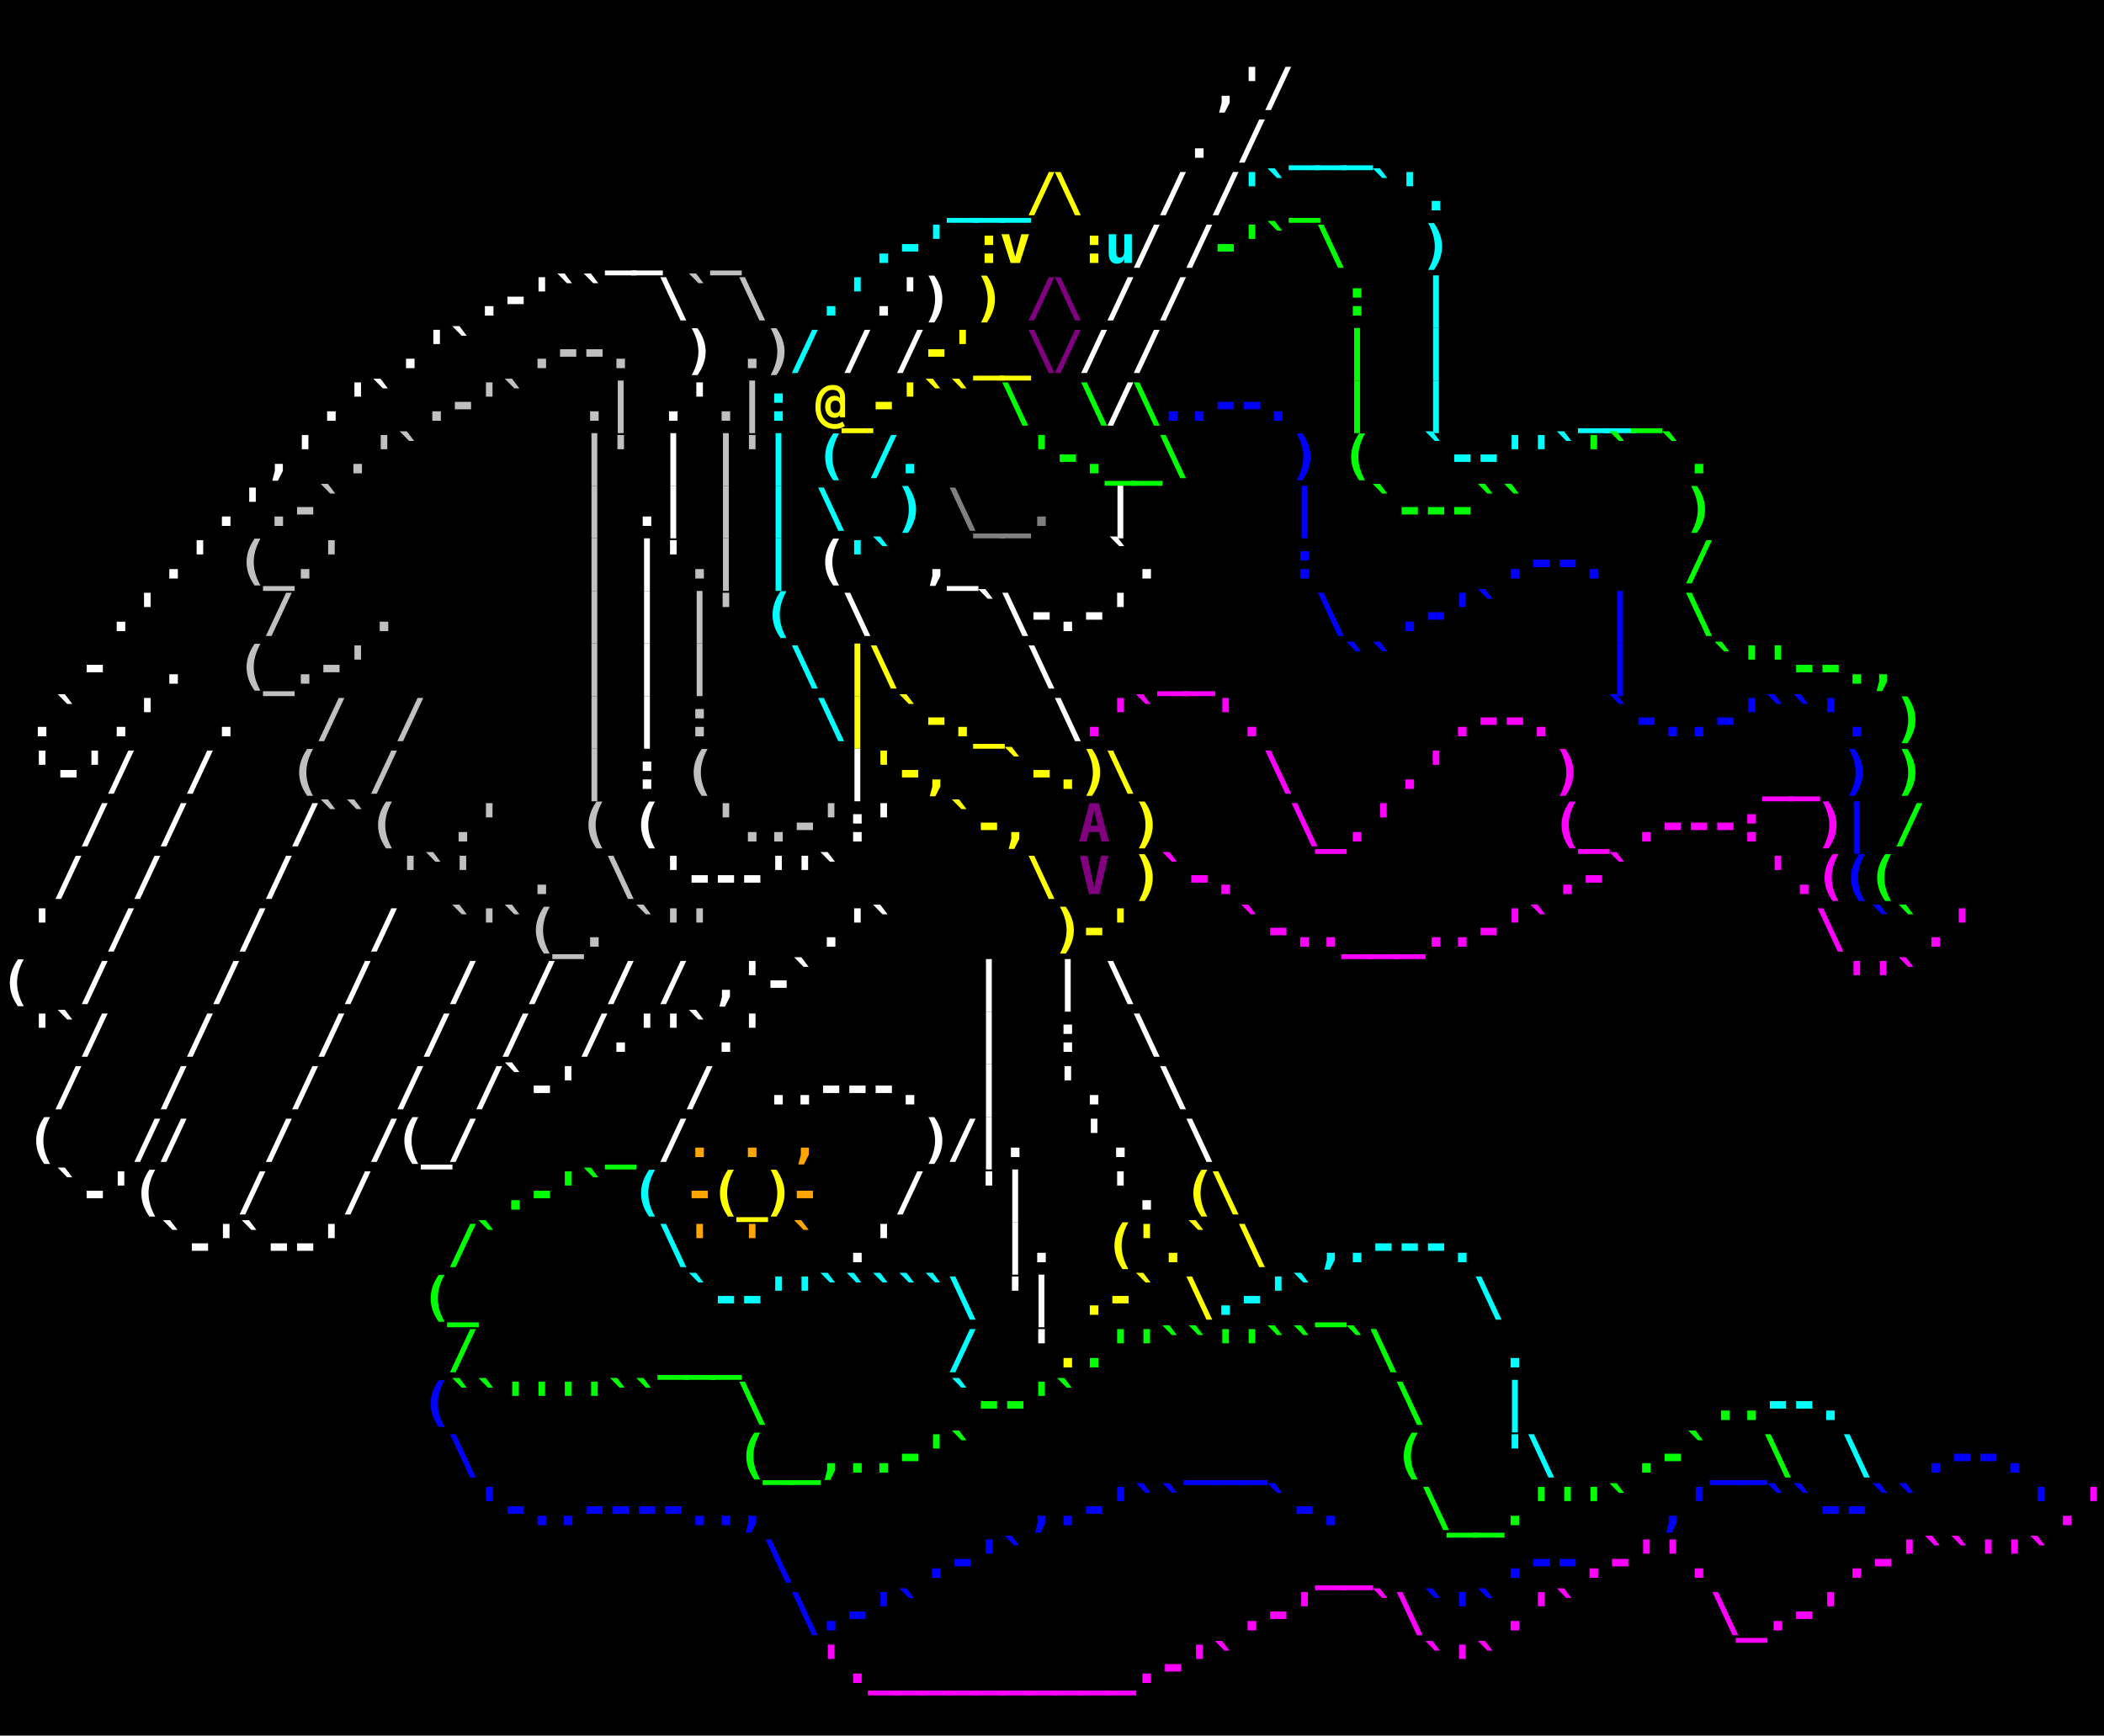
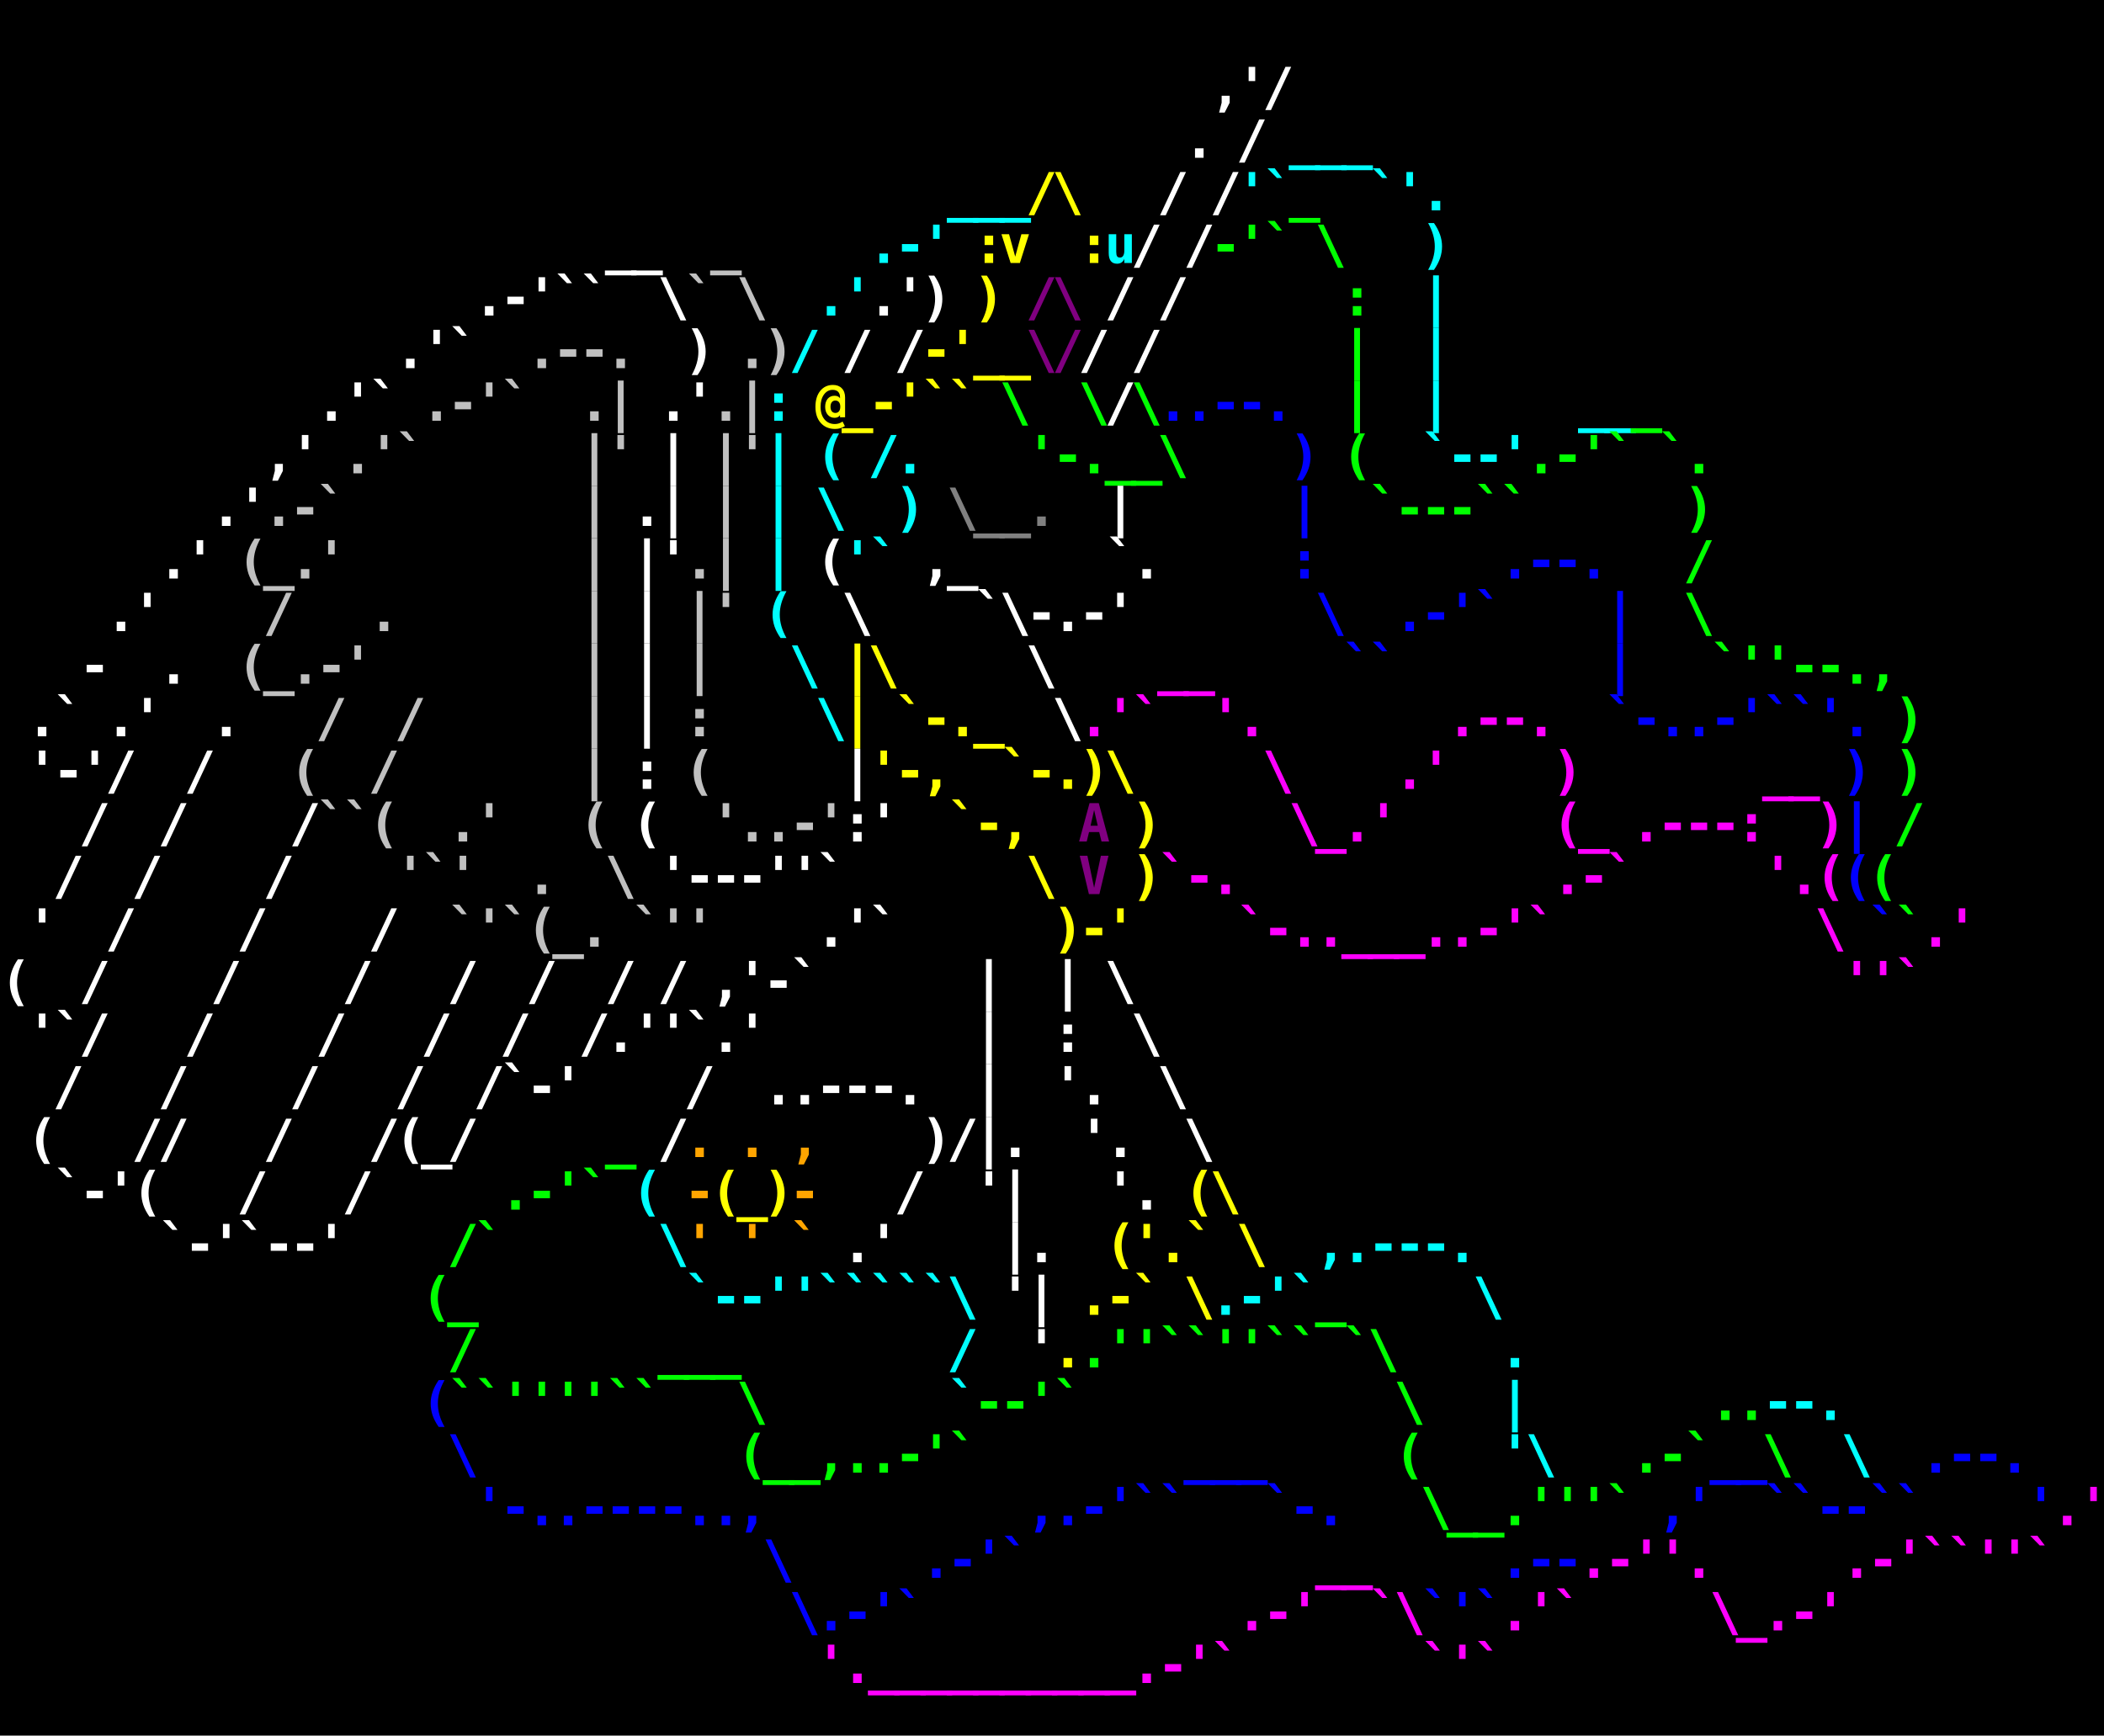
<svg xmlns="http://www.w3.org/2000/svg" width="480" height="396">
  <rect style="fill:black;stroke:none;" width="480" height="396" x="0" y="0" />
  <text y="0" x="0" style="font-family:monospace;font-size:12px;font-weight:bold;">
    <tspan x="276" y="24" style="fill:white;">,</tspan>
    <tspan x="282" y="24" style="fill:white;">'</tspan>
    <tspan x="288" y="24" style="fill:white;">/</tspan>
    <tspan x="270" y="36" style="fill:white;">.</tspan>
    <tspan x="282" y="36" style="fill:white;">/</tspan>
    <tspan x="294" y="36" style="fill:cyan;">_</tspan>
    <tspan x="300" y="36" style="fill:cyan;">_</tspan>
    <tspan x="306" y="36" style="fill:cyan;">_</tspan>
    <tspan x="216" y="48" style="fill:cyan;">_</tspan>
    <tspan x="222" y="48" style="fill:cyan;">_</tspan>
    <tspan x="228" y="48" style="fill:cyan;">_</tspan>
    <tspan x="234" y="48" style="fill:yellow;">/</tspan>
    <tspan x="240" y="48" style="fill:yellow;">\</tspan>
    <tspan x="264" y="48" style="fill:white;">/</tspan>
    <tspan x="276" y="48" style="fill:white;">/</tspan>
    <tspan x="282" y="48" style="fill:cyan;">'</tspan>
    <tspan x="288" y="48" style="fill:cyan;">`</tspan>
    <tspan x="294" y="48" style="fill:lime;">_</tspan>
    <tspan x="312" y="48" style="fill:cyan;">`</tspan>
    <tspan x="318" y="48" style="fill:cyan;">'</tspan>
    <tspan x="324" y="48" style="fill:cyan;">.</tspan>
    <tspan x="138" y="60" style="fill:white;">_</tspan>
    <tspan x="144" y="60" style="fill:white;">_</tspan>
    <tspan x="162" y="60" style="fill:silver;">_</tspan>
    <tspan x="198" y="60" style="fill:cyan;">.</tspan>
    <tspan x="204" y="60" style="fill:cyan;">-</tspan>
    <tspan x="210" y="60" style="fill:cyan;">'</tspan>
    <tspan x="222" y="60" style="fill:yellow;">:</tspan>
    <tspan x="228" y="60" style="fill:yellow;">v</tspan>
    <tspan x="246" y="60" style="fill:yellow;">:</tspan>
    <tspan x="252" y="60" style="fill:cyan;">u</tspan>
    <tspan x="258" y="60" style="fill:white;">/</tspan>
    <tspan x="270" y="60" style="fill:white;">/</tspan>
    <tspan x="276" y="60" style="fill:lime;">-</tspan>
    <tspan x="282" y="60" style="fill:lime;">'</tspan>
    <tspan x="288" y="60" style="fill:lime;">`</tspan>
    <tspan x="300" y="60" style="fill:lime;">\</tspan>
    <tspan x="324" y="60" style="fill:cyan;">)</tspan>
    <tspan x="108" y="72" style="fill:white;">.</tspan>
    <tspan x="114" y="72" style="fill:white;">-</tspan>
    <tspan x="120" y="72" style="fill:white;">'</tspan>
    <tspan x="126" y="72" style="fill:white;">`</tspan>
    <tspan x="132" y="72" style="fill:white;">`</tspan>
    <tspan x="150" y="72" style="fill:white;">\</tspan>
    <tspan x="156" y="72" style="fill:silver;">`</tspan>
    <tspan x="168" y="72" style="fill:silver;">\</tspan>
    <tspan x="186" y="72" style="fill:cyan;">.</tspan>
    <tspan x="192" y="72" style="fill:cyan;">'</tspan>
    <tspan x="198" y="72" style="fill:white;">.</tspan>
    <tspan x="204" y="72" style="fill:white;">'</tspan>
    <tspan x="210" y="72" style="fill:white;">)</tspan>
    <tspan x="222" y="72" style="fill:yellow;">)</tspan>
    <tspan x="234" y="72" style="fill:purple;">/</tspan>
    <tspan x="240" y="72" style="fill:purple;">\</tspan>
    <tspan x="252" y="72" style="fill:white;">/</tspan>
    <tspan x="264" y="72" style="fill:white;">/</tspan>
    <tspan x="306" y="72" style="fill:lime;">:</tspan>
    <tspan x="324" y="72" style="fill:cyan;">|</tspan>
    <tspan x="90" y="84" style="fill:white;">.</tspan>
    <tspan x="96" y="84" style="fill:white;">'</tspan>
    <tspan x="102" y="84" style="fill:white;">`</tspan>
    <tspan x="120" y="84" style="fill:silver;">.</tspan>
    <tspan x="126" y="84" style="fill:silver;">-</tspan>
    <tspan x="132" y="84" style="fill:silver;">-</tspan>
    <tspan x="138" y="84" style="fill:silver;">.</tspan>
    <tspan x="156" y="84" style="fill:white;">)</tspan>
    <tspan x="168" y="84" style="fill:silver;">.</tspan>
    <tspan x="174" y="84" style="fill:silver;">)</tspan>
    <tspan x="180" y="84" style="fill:cyan;">/</tspan>
    <tspan x="192" y="84" style="fill:white;">/</tspan>
    <tspan x="204" y="84" style="fill:white;">/</tspan>
    <tspan x="210" y="84" style="fill:yellow;">-</tspan>
    <tspan x="216" y="84" style="fill:yellow;">'</tspan>
    <tspan x="222" y="84" style="fill:yellow;">_</tspan>
    <tspan x="228" y="84" style="fill:yellow;">_</tspan>
    <tspan x="234" y="84" style="fill:purple;">\</tspan>
    <tspan x="240" y="84" style="fill:purple;">/</tspan>
    <tspan x="246" y="84" style="fill:white;">/</tspan>
    <tspan x="258" y="84" style="fill:white;">/</tspan>
    <tspan x="306" y="84" style="fill:lime;">|</tspan>
    <tspan x="324" y="84" style="fill:cyan;">|</tspan>
    <tspan x="72" y="96" style="fill:white;">.</tspan>
    <tspan x="78" y="96" style="fill:white;">'</tspan>
    <tspan x="84" y="96" style="fill:white;">`</tspan>
    <tspan x="96" y="96" style="fill:silver;">.</tspan>
    <tspan x="102" y="96" style="fill:silver;">-</tspan>
    <tspan x="108" y="96" style="fill:silver;">'</tspan>
    <tspan x="114" y="96" style="fill:silver;">`</tspan>
    <tspan x="132" y="96" style="fill:silver;">.</tspan>
    <tspan x="138" y="96" style="fill:silver;">|</tspan>
    <tspan x="150" y="96" style="fill:white;">.</tspan>
    <tspan x="156" y="96" style="fill:white;">'</tspan>
    <tspan x="162" y="96" style="fill:silver;">.</tspan>
    <tspan x="168" y="96" style="fill:silver;">|</tspan>
    <tspan x="174" y="96" style="fill:cyan;">:</tspan>
    <tspan x="186" y="96" style="fill:yellow;">@</tspan>
    <tspan x="192" y="96" style="fill:yellow;">_</tspan>
    <tspan x="198" y="96" style="fill:yellow;">-</tspan>
    <tspan x="204" y="96" style="fill:yellow;">'</tspan>
    <tspan x="210" y="96" style="fill:yellow;">`</tspan>
    <tspan x="216" y="96" style="fill:yellow;">`</tspan>
    <tspan x="228" y="96" style="fill:lime;">\</tspan>
    <tspan x="246" y="96" style="fill:lime;">\</tspan>
    <tspan x="252" y="96" style="fill:white;">/</tspan>
    <tspan x="258" y="96" style="fill:lime;">\</tspan>
    <tspan x="264" y="96" style="fill:blue;">.</tspan>
    <tspan x="270" y="96" style="fill:blue;">.</tspan>
    <tspan x="276" y="96" style="fill:blue;">-</tspan>
    <tspan x="282" y="96" style="fill:blue;">-</tspan>
    <tspan x="288" y="96" style="fill:blue;">.</tspan>
    <tspan x="306" y="96" style="fill:lime;">|</tspan>
    <tspan x="324" y="96" style="fill:cyan;">|</tspan>
    <tspan x="360" y="96" style="fill:cyan;">_</tspan>
    <tspan x="366" y="96" style="fill:cyan;">_</tspan>
    <tspan x="372" y="96" style="fill:lime;">_</tspan>
    <tspan x="60" y="108" style="fill:white;">,</tspan>
    <tspan x="66" y="108" style="fill:white;">'</tspan>
    <tspan x="78" y="108" style="fill:silver;">.</tspan>
    <tspan x="84" y="108" style="fill:silver;">'</tspan>
    <tspan x="90" y="108" style="fill:silver;">`</tspan>
    <tspan x="132" y="108" style="fill:silver;">|</tspan>
    <tspan x="138" y="108" style="fill:silver;">'</tspan>
    <tspan x="150" y="108" style="fill:white;">|</tspan>
    <tspan x="162" y="108" style="fill:silver;">|</tspan>
    <tspan x="168" y="108" style="fill:silver;">'</tspan>
    <tspan x="174" y="108" style="fill:cyan;">|</tspan>
    <tspan x="186" y="108" style="fill:cyan;">(</tspan>
    <tspan x="198" y="108" style="fill:cyan;">/</tspan>
    <tspan x="204" y="108" style="fill:cyan;">.</tspan>
    <tspan x="234" y="108" style="fill:lime;">'</tspan>
    <tspan x="240" y="108" style="fill:lime;">-</tspan>
    <tspan x="246" y="108" style="fill:lime;">.</tspan>
    <tspan x="252" y="108" style="fill:lime;">_</tspan>
    <tspan x="258" y="108" style="fill:lime;">_</tspan>
    <tspan x="264" y="108" style="fill:lime;">\</tspan>
    <tspan x="294" y="108" style="fill:blue;">)</tspan>
    <tspan x="306" y="108" style="fill:lime;">(</tspan>
    <tspan x="324" y="108" style="fill:cyan;">`</tspan>
    <tspan x="330" y="108" style="fill:cyan;">-</tspan>
    <tspan x="336" y="108" style="fill:cyan;">-</tspan>
    <tspan x="342" y="108" style="fill:cyan;">'</tspan>
-     <tspan x="348" y="108" style="fill:cyan;">'</tspan>
-     <tspan x="354" y="108" style="fill:cyan;">`</tspan>
+     <tspan x="348" y="108" style="fill:lime;">.</tspan>
+     <tspan x="354" y="108" style="fill:lime;">-</tspan>
    <tspan x="360" y="108" style="fill:lime;">'</tspan>
    <tspan x="366" y="108" style="fill:lime;">`</tspan>
    <tspan x="378" y="108" style="fill:lime;">`</tspan>
    <tspan x="384" y="108" style="fill:lime;">.</tspan>
    <tspan x="48" y="120" style="fill:white;">.</tspan>
    <tspan x="54" y="120" style="fill:white;">'</tspan>
    <tspan x="60" y="120" style="fill:silver;">.</tspan>
    <tspan x="66" y="120" style="fill:silver;">-</tspan>
    <tspan x="72" y="120" style="fill:silver;">`</tspan>
    <tspan x="132" y="120" style="fill:silver;">|</tspan>
    <tspan x="144" y="120" style="fill:white;">.</tspan>
    <tspan x="150" y="120" style="fill:white;">|</tspan>
    <tspan x="162" y="120" style="fill:silver;">|</tspan>
    <tspan x="174" y="120" style="fill:cyan;">|</tspan>
    <tspan x="186" y="120" style="fill:cyan;">\</tspan>
    <tspan x="204" y="120" style="fill:cyan;">)</tspan>
    <tspan x="216" y="120" style="fill:gray;">\</tspan>
    <tspan x="222" y="120" style="fill:gray;">_</tspan>
    <tspan x="228" y="120" style="fill:gray;">_</tspan>
    <tspan x="234" y="120" style="fill:gray;">.</tspan>
    <tspan x="252" y="120" style="fill:white;">|</tspan>
    <tspan x="294" y="120" style="fill:blue;">|</tspan>
    <tspan x="312" y="120" style="fill:lime;">`</tspan>
    <tspan x="318" y="120" style="fill:lime;">-</tspan>
    <tspan x="324" y="120" style="fill:lime;">-</tspan>
    <tspan x="330" y="120" style="fill:lime;">-</tspan>
    <tspan x="336" y="120" style="fill:lime;">`</tspan>
    <tspan x="342" y="120" style="fill:lime;">`</tspan>
    <tspan x="384" y="120" style="fill:lime;">)</tspan>
    <tspan x="36" y="132" style="fill:white;">.</tspan>
    <tspan x="42" y="132" style="fill:white;">'</tspan>
    <tspan x="54" y="132" style="fill:silver;">(</tspan>
    <tspan x="60" y="132" style="fill:silver;">_</tspan>
    <tspan x="66" y="132" style="fill:silver;">.</tspan>
    <tspan x="72" y="132" style="fill:silver;">'</tspan>
    <tspan x="132" y="132" style="fill:silver;">|</tspan>
    <tspan x="144" y="132" style="fill:white;">|</tspan>
    <tspan x="150" y="132" style="fill:white;">'</tspan>
    <tspan x="156" y="132" style="fill:silver;">.</tspan>
    <tspan x="162" y="132" style="fill:silver;">|</tspan>
    <tspan x="174" y="132" style="fill:cyan;">|</tspan>
    <tspan x="186" y="132" style="fill:white;">(</tspan>
    <tspan x="192" y="132" style="fill:cyan;">'</tspan>
    <tspan x="198" y="132" style="fill:cyan;">`</tspan>
    <tspan x="210" y="132" style="fill:white;">,</tspan>
    <tspan x="216" y="132" style="fill:white;">_</tspan>
    <tspan x="252" y="132" style="fill:white;">`</tspan>
    <tspan x="258" y="132" style="fill:white;">.</tspan>
    <tspan x="294" y="132" style="fill:blue;">:</tspan>
    <tspan x="342" y="132" style="fill:blue;">.</tspan>
    <tspan x="348" y="132" style="fill:blue;">-</tspan>
    <tspan x="354" y="132" style="fill:blue;">-</tspan>
    <tspan x="360" y="132" style="fill:blue;">.</tspan>
    <tspan x="384" y="132" style="fill:lime;">/</tspan>
    <tspan x="24" y="144" style="fill:white;">.</tspan>
    <tspan x="30" y="144" style="fill:white;">'</tspan>
    <tspan x="60" y="144" style="fill:silver;">/</tspan>
    <tspan x="84" y="144" style="fill:silver;">.</tspan>
    <tspan x="132" y="144" style="fill:silver;">|</tspan>
    <tspan x="144" y="144" style="fill:white;">|</tspan>
    <tspan x="156" y="144" style="fill:silver;">|</tspan>
    <tspan x="162" y="144" style="fill:silver;">'</tspan>
    <tspan x="174" y="144" style="fill:cyan;">(</tspan>
    <tspan x="192" y="144" style="fill:white;">\</tspan>
    <tspan x="222" y="144" style="fill:white;">`</tspan>
    <tspan x="228" y="144" style="fill:white;">\</tspan>
    <tspan x="234" y="144" style="fill:white;">-</tspan>
    <tspan x="240" y="144" style="fill:white;">.</tspan>
    <tspan x="246" y="144" style="fill:white;">-</tspan>
    <tspan x="252" y="144" style="fill:white;">'</tspan>
    <tspan x="300" y="144" style="fill:blue;">\</tspan>
    <tspan x="318" y="144" style="fill:blue;">.</tspan>
    <tspan x="324" y="144" style="fill:blue;">-</tspan>
    <tspan x="330" y="144" style="fill:blue;">'</tspan>
    <tspan x="336" y="144" style="fill:blue;">`</tspan>
    <tspan x="366" y="144" style="fill:blue;">|</tspan>
    <tspan x="384" y="144" style="fill:lime;">\</tspan>
    <tspan x="18" y="156" style="fill:white;">-</tspan>
    <tspan x="36" y="156" style="fill:white;">.</tspan>
    <tspan x="54" y="156" style="fill:silver;">(</tspan>
    <tspan x="60" y="156" style="fill:silver;">_</tspan>
    <tspan x="66" y="156" style="fill:silver;">.</tspan>
    <tspan x="72" y="156" style="fill:silver;">-</tspan>
    <tspan x="78" y="156" style="fill:silver;">'</tspan>
    <tspan x="132" y="156" style="fill:silver;">|</tspan>
    <tspan x="144" y="156" style="fill:white;">|</tspan>
    <tspan x="156" y="156" style="fill:silver;">|</tspan>
    <tspan x="180" y="156" style="fill:cyan;">\</tspan>
    <tspan x="192" y="156" style="fill:yellow;">|</tspan>
    <tspan x="198" y="156" style="fill:yellow;">\</tspan>
    <tspan x="234" y="156" style="fill:white;">\</tspan>
    <tspan x="264" y="156" style="fill:magenta;">_</tspan>
    <tspan x="270" y="156" style="fill:magenta;">_</tspan>
    <tspan x="306" y="156" style="fill:blue;">`</tspan>
    <tspan x="312" y="156" style="fill:blue;">`</tspan>
    <tspan x="366" y="156" style="fill:blue;">|</tspan>
    <tspan x="390" y="156" style="fill:lime;">`</tspan>
    <tspan x="396" y="156" style="fill:lime;">'</tspan>
    <tspan x="402" y="156" style="fill:lime;">'</tspan>
    <tspan x="408" y="156" style="fill:lime;">-</tspan>
    <tspan x="414" y="156" style="fill:lime;">-</tspan>
    <tspan x="420" y="156" style="fill:lime;">.</tspan>
    <tspan x="426" y="156" style="fill:lime;">,</tspan>
    <tspan x="6" y="168" style="fill:white;">.</tspan>
    <tspan x="12" y="168" style="fill:white;">`</tspan>
    <tspan x="24" y="168" style="fill:white;">.</tspan>
    <tspan x="30" y="168" style="fill:white;">'</tspan>
    <tspan x="48" y="168" style="fill:white;">.</tspan>
    <tspan x="72" y="168" style="fill:silver;">/</tspan>
    <tspan x="90" y="168" style="fill:silver;">/</tspan>
    <tspan x="132" y="168" style="fill:silver;">|</tspan>
    <tspan x="144" y="168" style="fill:white;">|</tspan>
    <tspan x="156" y="168" style="fill:silver;">:</tspan>
    <tspan x="186" y="168" style="fill:cyan;">\</tspan>
    <tspan x="192" y="168" style="fill:yellow;">|</tspan>
    <tspan x="204" y="168" style="fill:yellow;">`</tspan>
    <tspan x="210" y="168" style="fill:yellow;">-</tspan>
    <tspan x="216" y="168" style="fill:yellow;">.</tspan>
    <tspan x="222" y="168" style="fill:yellow;">_</tspan>
    <tspan x="240" y="168" style="fill:white;">\</tspan>
    <tspan x="246" y="168" style="fill:magenta;">.</tspan>
    <tspan x="252" y="168" style="fill:magenta;">'</tspan>
    <tspan x="258" y="168" style="fill:magenta;">`</tspan>
    <tspan x="276" y="168" style="fill:magenta;">'</tspan>
    <tspan x="282" y="168" style="fill:magenta;">.</tspan>
    <tspan x="330" y="168" style="fill:magenta;">.</tspan>
    <tspan x="336" y="168" style="fill:magenta;">-</tspan>
    <tspan x="342" y="168" style="fill:magenta;">-</tspan>
    <tspan x="348" y="168" style="fill:magenta;">.</tspan>
    <tspan x="366" y="168" style="fill:blue;">`</tspan>
    <tspan x="372" y="168" style="fill:blue;">-</tspan>
    <tspan x="378" y="168" style="fill:blue;">.</tspan>
    <tspan x="384" y="168" style="fill:blue;">.</tspan>
    <tspan x="390" y="168" style="fill:blue;">-</tspan>
    <tspan x="396" y="168" style="fill:blue;">'</tspan>
    <tspan x="402" y="168" style="fill:blue;">`</tspan>
    <tspan x="408" y="168" style="fill:blue;">`</tspan>
    <tspan x="414" y="168" style="fill:blue;">'</tspan>
    <tspan x="420" y="168" style="fill:blue;">.</tspan>
    <tspan x="432" y="168" style="fill:lime;">)</tspan>
    <tspan x="6" y="180" style="fill:white;">'</tspan>
    <tspan x="12" y="180" style="fill:white;">-</tspan>
    <tspan x="18" y="180" style="fill:white;">'</tspan>
    <tspan x="24" y="180" style="fill:white;">/</tspan>
    <tspan x="42" y="180" style="fill:white;">/</tspan>
    <tspan x="66" y="180" style="fill:silver;">(</tspan>
    <tspan x="84" y="180" style="fill:silver;">/</tspan>
    <tspan x="132" y="180" style="fill:silver;">|</tspan>
    <tspan x="144" y="180" style="fill:white;">:</tspan>
    <tspan x="156" y="180" style="fill:silver;">(</tspan>
    <tspan x="192" y="180" style="fill:white;">|</tspan>
    <tspan x="198" y="180" style="fill:yellow;">'</tspan>
    <tspan x="204" y="180" style="fill:yellow;">-</tspan>
    <tspan x="210" y="180" style="fill:yellow;">,</tspan>
    <tspan x="228" y="180" style="fill:yellow;">`</tspan>
    <tspan x="234" y="180" style="fill:yellow;">-</tspan>
    <tspan x="240" y="180" style="fill:yellow;">.</tspan>
    <tspan x="246" y="180" style="fill:yellow;">)</tspan>
    <tspan x="252" y="180" style="fill:yellow;">\</tspan>
    <tspan x="288" y="180" style="fill:magenta;">\</tspan>
    <tspan x="318" y="180" style="fill:magenta;">.</tspan>
    <tspan x="324" y="180" style="fill:magenta;">'</tspan>
    <tspan x="354" y="180" style="fill:magenta;">)</tspan>
    <tspan x="402" y="180" style="fill:magenta;">_</tspan>
    <tspan x="408" y="180" style="fill:magenta;">_</tspan>
    <tspan x="420" y="180" style="fill:blue;">)</tspan>
    <tspan x="432" y="180" style="fill:lime;">)</tspan>
    <tspan x="18" y="192" style="fill:white;">/</tspan>
    <tspan x="36" y="192" style="fill:white;">/</tspan>
    <tspan x="66" y="192" style="fill:white;">/</tspan>
    <tspan x="72" y="192" style="fill:silver;">`</tspan>
    <tspan x="78" y="192" style="fill:silver;">`</tspan>
    <tspan x="84" y="192" style="fill:silver;">(</tspan>
    <tspan x="102" y="192" style="fill:silver;">.</tspan>
    <tspan x="108" y="192" style="fill:silver;">'</tspan>
    <tspan x="132" y="192" style="fill:silver;">(</tspan>
    <tspan x="144" y="192" style="fill:white;">(</tspan>
    <tspan x="162" y="192" style="fill:silver;">'</tspan>
    <tspan x="168" y="192" style="fill:silver;">.</tspan>
    <tspan x="174" y="192" style="fill:silver;">.</tspan>
    <tspan x="180" y="192" style="fill:silver;">-</tspan>
    <tspan x="186" y="192" style="fill:silver;">'</tspan>
    <tspan x="192" y="192" style="fill:white;">:</tspan>
    <tspan x="198" y="192" style="fill:white;">'</tspan>
    <tspan x="216" y="192" style="fill:yellow;">`</tspan>
    <tspan x="222" y="192" style="fill:yellow;">-</tspan>
    <tspan x="228" y="192" style="fill:yellow;">,</tspan>
    <tspan x="246" y="192" style="fill:purple;">A</tspan>
    <tspan x="258" y="192" style="fill:yellow;">)</tspan>
    <tspan x="294" y="192" style="fill:magenta;">\</tspan>
    <tspan x="300" y="192" style="fill:magenta;">_</tspan>
    <tspan x="306" y="192" style="fill:magenta;">.</tspan>
    <tspan x="312" y="192" style="fill:magenta;">'</tspan>
    <tspan x="354" y="192" style="fill:magenta;">(</tspan>
    <tspan x="360" y="192" style="fill:magenta;">_</tspan>
    <tspan x="372" y="192" style="fill:magenta;">.</tspan>
    <tspan x="378" y="192" style="fill:magenta;">-</tspan>
    <tspan x="384" y="192" style="fill:magenta;">-</tspan>
    <tspan x="390" y="192" style="fill:magenta;">-</tspan>
    <tspan x="396" y="192" style="fill:magenta;">:</tspan>
    <tspan x="414" y="192" style="fill:magenta;">)</tspan>
    <tspan x="420" y="192" style="fill:blue;">|</tspan>
    <tspan x="432" y="192" style="fill:lime;">/</tspan>
    <tspan x="12" y="204" style="fill:white;">/</tspan>
    <tspan x="30" y="204" style="fill:white;">/</tspan>
    <tspan x="60" y="204" style="fill:white;">/</tspan>
    <tspan x="90" y="204" style="fill:silver;">'</tspan>
    <tspan x="96" y="204" style="fill:silver;">`</tspan>
    <tspan x="102" y="204" style="fill:silver;">'</tspan>
    <tspan x="120" y="204" style="fill:silver;">.</tspan>
    <tspan x="138" y="204" style="fill:silver;">\</tspan>
    <tspan x="150" y="204" style="fill:white;">'</tspan>
    <tspan x="156" y="204" style="fill:white;">-</tspan>
    <tspan x="162" y="204" style="fill:white;">-</tspan>
    <tspan x="168" y="204" style="fill:white;">-</tspan>
    <tspan x="174" y="204" style="fill:white;">'</tspan>
    <tspan x="180" y="204" style="fill:white;">'</tspan>
    <tspan x="186" y="204" style="fill:white;">`</tspan>
    <tspan x="234" y="204" style="fill:yellow;">\</tspan>
    <tspan x="246" y="204" style="fill:purple;">V</tspan>
    <tspan x="258" y="204" style="fill:yellow;">)</tspan>
    <tspan x="264" y="204" style="fill:magenta;">`</tspan>
    <tspan x="270" y="204" style="fill:magenta;">-</tspan>
    <tspan x="276" y="204" style="fill:magenta;">.</tspan>
    <tspan x="354" y="204" style="fill:magenta;">.</tspan>
    <tspan x="360" y="204" style="fill:magenta;">-</tspan>
    <tspan x="366" y="204" style="fill:magenta;">`</tspan>
    <tspan x="402" y="204" style="fill:magenta;">'</tspan>
    <tspan x="408" y="204" style="fill:magenta;">.</tspan>
    <tspan x="414" y="204" style="fill:magenta;">(</tspan>
    <tspan x="420" y="204" style="fill:blue;">(</tspan>
    <tspan x="426" y="204" style="fill:lime;">(</tspan>
    <tspan x="6" y="216" style="fill:white;">'</tspan>
    <tspan x="24" y="216" style="fill:white;">/</tspan>
    <tspan x="54" y="216" style="fill:white;">/</tspan>
    <tspan x="84" y="216" style="fill:white;">/</tspan>
    <tspan x="102" y="216" style="fill:silver;">`</tspan>
    <tspan x="108" y="216" style="fill:silver;">'</tspan>
    <tspan x="114" y="216" style="fill:silver;">`</tspan>
    <tspan x="120" y="216" style="fill:silver;">(</tspan>
    <tspan x="126" y="216" style="fill:silver;">_</tspan>
    <tspan x="132" y="216" style="fill:silver;">.</tspan>
    <tspan x="144" y="216" style="fill:silver;">`</tspan>
    <tspan x="150" y="216" style="fill:silver;">'</tspan>
    <tspan x="156" y="216" style="fill:silver;">'</tspan>
    <tspan x="186" y="216" style="fill:white;">.</tspan>
    <tspan x="192" y="216" style="fill:white;">'</tspan>
    <tspan x="198" y="216" style="fill:white;">`</tspan>
    <tspan x="240" y="216" style="fill:yellow;">)</tspan>
    <tspan x="246" y="216" style="fill:yellow;">-</tspan>
    <tspan x="252" y="216" style="fill:yellow;">'</tspan>
    <tspan x="282" y="216" style="fill:magenta;">`</tspan>
    <tspan x="288" y="216" style="fill:magenta;">-</tspan>
    <tspan x="294" y="216" style="fill:magenta;">.</tspan>
    <tspan x="300" y="216" style="fill:magenta;">.</tspan>
    <tspan x="306" y="216" style="fill:magenta;">_</tspan>
    <tspan x="312" y="216" style="fill:magenta;">_</tspan>
    <tspan x="318" y="216" style="fill:magenta;">_</tspan>
    <tspan x="324" y="216" style="fill:magenta;">.</tspan>
    <tspan x="330" y="216" style="fill:magenta;">.</tspan>
    <tspan x="336" y="216" style="fill:magenta;">-</tspan>
    <tspan x="342" y="216" style="fill:magenta;">'</tspan>
    <tspan x="348" y="216" style="fill:magenta;">`</tspan>
    <tspan x="414" y="216" style="fill:magenta;">\</tspan>
    <tspan x="426" y="216" style="fill:blue;">`</tspan>
    <tspan x="432" y="216" style="fill:lime;">`</tspan>
    <tspan x="438" y="216" style="fill:magenta;">.</tspan>
    <tspan x="444" y="216" style="fill:magenta;">'</tspan>
    <tspan x="0" y="228" style="fill:white;">(</tspan>
    <tspan x="18" y="228" style="fill:white;">/</tspan>
    <tspan x="48" y="228" style="fill:white;">/</tspan>
    <tspan x="78" y="228" style="fill:white;">/</tspan>
    <tspan x="102" y="228" style="fill:white;">/</tspan>
    <tspan x="120" y="228" style="fill:white;">/</tspan>
    <tspan x="138" y="228" style="fill:white;">/</tspan>
    <tspan x="150" y="228" style="fill:white;">/</tspan>
    <tspan x="162" y="228" style="fill:white;">,</tspan>
    <tspan x="168" y="228" style="fill:white;">'</tspan>
    <tspan x="174" y="228" style="fill:white;">-</tspan>
    <tspan x="180" y="228" style="fill:white;">`</tspan>
    <tspan x="222" y="228" style="fill:white;">|</tspan>
    <tspan x="240" y="228" style="fill:white;">|</tspan>
    <tspan x="252" y="228" style="fill:white;">\</tspan>
    <tspan x="420" y="228" style="fill:magenta;">'</tspan>
    <tspan x="426" y="228" style="fill:magenta;">'</tspan>
    <tspan x="432" y="228" style="fill:magenta;">`</tspan>
    <tspan x="6" y="240" style="fill:white;">'</tspan>
    <tspan x="12" y="240" style="fill:white;">`</tspan>
    <tspan x="18" y="240" style="fill:white;">/</tspan>
    <tspan x="42" y="240" style="fill:white;">/</tspan>
    <tspan x="72" y="240" style="fill:white;">/</tspan>
    <tspan x="96" y="240" style="fill:white;">/</tspan>
    <tspan x="114" y="240" style="fill:white;">/</tspan>
    <tspan x="132" y="240" style="fill:white;">/</tspan>
    <tspan x="138" y="240" style="fill:white;">.</tspan>
    <tspan x="144" y="240" style="fill:white;">'</tspan>
    <tspan x="150" y="240" style="fill:white;">'</tspan>
    <tspan x="156" y="240" style="fill:white;">`</tspan>
    <tspan x="162" y="240" style="fill:white;">.</tspan>
    <tspan x="168" y="240" style="fill:white;">'</tspan>
    <tspan x="222" y="240" style="fill:white;">|</tspan>
    <tspan x="240" y="240" style="fill:white;">:</tspan>
    <tspan x="258" y="240" style="fill:white;">\</tspan>
    <tspan x="12" y="252" style="fill:white;">/</tspan>
    <tspan x="36" y="252" style="fill:white;">/</tspan>
    <tspan x="66" y="252" style="fill:white;">/</tspan>
    <tspan x="90" y="252" style="fill:white;">/</tspan>
    <tspan x="108" y="252" style="fill:white;">/</tspan>
    <tspan x="114" y="252" style="fill:white;">`</tspan>
    <tspan x="120" y="252" style="fill:white;">-</tspan>
    <tspan x="126" y="252" style="fill:white;">'</tspan>
    <tspan x="156" y="252" style="fill:white;">/</tspan>
    <tspan x="174" y="252" style="fill:white;">.</tspan>
    <tspan x="180" y="252" style="fill:white;">.</tspan>
    <tspan x="186" y="252" style="fill:white;">-</tspan>
    <tspan x="192" y="252" style="fill:white;">-</tspan>
    <tspan x="198" y="252" style="fill:white;">-</tspan>
    <tspan x="204" y="252" style="fill:white;">.</tspan>
    <tspan x="222" y="252" style="fill:white;">|</tspan>
    <tspan x="240" y="252" style="fill:white;">'</tspan>
    <tspan x="246" y="252" style="fill:white;">.</tspan>
    <tspan x="264" y="252" style="fill:white;">\</tspan>
    <tspan x="6" y="264" style="fill:white;">(</tspan>
    <tspan x="30" y="264" style="fill:white;">/</tspan>
    <tspan x="36" y="264" style="fill:white;">/</tspan>
    <tspan x="60" y="264" style="fill:white;">/</tspan>
    <tspan x="84" y="264" style="fill:white;">/</tspan>
    <tspan x="90" y="264" style="fill:white;">(</tspan>
    <tspan x="96" y="264" style="fill:white;">_</tspan>
    <tspan x="102" y="264" style="fill:white;">/</tspan>
    <tspan x="138" y="264" style="fill:lime;">_</tspan>
    <tspan x="150" y="264" style="fill:white;">/</tspan>
    <tspan x="156" y="264" style="fill:orange;">.</tspan>
    <tspan x="168" y="264" style="fill:orange;">.</tspan>
    <tspan x="180" y="264" style="fill:orange;">,</tspan>
    <tspan x="210" y="264" style="fill:white;">)</tspan>
    <tspan x="216" y="264" style="fill:white;">/</tspan>
    <tspan x="222" y="264" style="fill:white;">|</tspan>
    <tspan x="228" y="264" style="fill:white;">.</tspan>
    <tspan x="246" y="264" style="fill:white;">'</tspan>
    <tspan x="252" y="264" style="fill:white;">.</tspan>
    <tspan x="270" y="264" style="fill:white;">\</tspan>
    <tspan x="12" y="276" style="fill:white;">`</tspan>
    <tspan x="18" y="276" style="fill:white;">-</tspan>
    <tspan x="24" y="276" style="fill:white;">'</tspan>
    <tspan x="30" y="276" style="fill:white;">(</tspan>
    <tspan x="54" y="276" style="fill:white;">/</tspan>
    <tspan x="78" y="276" style="fill:white;">/</tspan>
    <tspan x="114" y="276" style="fill:lime;">.</tspan>
    <tspan x="120" y="276" style="fill:lime;">-</tspan>
    <tspan x="126" y="276" style="fill:lime;">'</tspan>
    <tspan x="132" y="276" style="fill:lime;">`</tspan>
    <tspan x="144" y="276" style="fill:cyan;">(</tspan>
    <tspan x="156" y="276" style="fill:orange;">-</tspan>
    <tspan x="162" y="276" style="fill:yellow;">(</tspan>
    <tspan x="168" y="276" style="fill:yellow;">_</tspan>
    <tspan x="174" y="276" style="fill:yellow;">)</tspan>
    <tspan x="180" y="276" style="fill:orange;">-</tspan>
    <tspan x="204" y="276" style="fill:white;">/</tspan>
    <tspan x="222" y="276" style="fill:white;">'</tspan>
    <tspan x="228" y="276" style="fill:white;">|</tspan>
    <tspan x="252" y="276" style="fill:white;">'</tspan>
    <tspan x="258" y="276" style="fill:white;">.</tspan>
    <tspan x="270" y="276" style="fill:yellow;">(</tspan>
    <tspan x="276" y="276" style="fill:yellow;">\</tspan>
    <tspan x="36" y="288" style="fill:white;">`</tspan>
    <tspan x="42" y="288" style="fill:white;">-</tspan>
    <tspan x="48" y="288" style="fill:white;">'</tspan>
    <tspan x="54" y="288" style="fill:white;">`</tspan>
    <tspan x="60" y="288" style="fill:white;">-</tspan>
    <tspan x="66" y="288" style="fill:white;">-</tspan>
    <tspan x="72" y="288" style="fill:white;">'</tspan>
    <tspan x="102" y="288" style="fill:lime;">/</tspan>
    <tspan x="108" y="288" style="fill:lime;">`</tspan>
    <tspan x="150" y="288" style="fill:cyan;">\</tspan>
    <tspan x="156" y="288" style="fill:orange;">'</tspan>
    <tspan x="168" y="288" style="fill:orange;">'</tspan>
    <tspan x="180" y="288" style="fill:orange;">`</tspan>
    <tspan x="192" y="288" style="fill:white;">.</tspan>
    <tspan x="198" y="288" style="fill:white;">'</tspan>
    <tspan x="228" y="288" style="fill:white;">|</tspan>
    <tspan x="234" y="288" style="fill:white;">.</tspan>
    <tspan x="252" y="288" style="fill:yellow;">(</tspan>
    <tspan x="258" y="288" style="fill:yellow;">'</tspan>
    <tspan x="264" y="288" style="fill:yellow;">.</tspan>
    <tspan x="270" y="288" style="fill:yellow;">`</tspan>
    <tspan x="282" y="288" style="fill:yellow;">\</tspan>
    <tspan x="300" y="288" style="fill:cyan;">,</tspan>
    <tspan x="306" y="288" style="fill:cyan;">.</tspan>
    <tspan x="312" y="288" style="fill:cyan;">-</tspan>
    <tspan x="318" y="288" style="fill:cyan;">-</tspan>
    <tspan x="324" y="288" style="fill:cyan;">-</tspan>
    <tspan x="330" y="288" style="fill:cyan;">.</tspan>
    <tspan x="96" y="300" style="fill:lime;">(</tspan>
    <tspan x="102" y="300" style="fill:lime;">_</tspan>
    <tspan x="156" y="300" style="fill:cyan;">`</tspan>
    <tspan x="162" y="300" style="fill:cyan;">-</tspan>
    <tspan x="168" y="300" style="fill:cyan;">-</tspan>
    <tspan x="174" y="300" style="fill:cyan;">'</tspan>
    <tspan x="180" y="300" style="fill:cyan;">'</tspan>
    <tspan x="186" y="300" style="fill:cyan;">`</tspan>
    <tspan x="192" y="300" style="fill:cyan;">`</tspan>
    <tspan x="198" y="300" style="fill:cyan;">`</tspan>
    <tspan x="204" y="300" style="fill:cyan;">`</tspan>
    <tspan x="210" y="300" style="fill:cyan;">`</tspan>
    <tspan x="216" y="300" style="fill:cyan;">\</tspan>
    <tspan x="228" y="300" style="fill:white;">'</tspan>
    <tspan x="234" y="300" style="fill:white;">|</tspan>
    <tspan x="246" y="300" style="fill:yellow;">.</tspan>
    <tspan x="252" y="300" style="fill:yellow;">-</tspan>
    <tspan x="258" y="300" style="fill:yellow;">`</tspan>
    <tspan x="270" y="300" style="fill:yellow;">\</tspan>
    <tspan x="276" y="300" style="fill:cyan;">.</tspan>
    <tspan x="282" y="300" style="fill:cyan;">-</tspan>
    <tspan x="288" y="300" style="fill:cyan;">'</tspan>
    <tspan x="294" y="300" style="fill:cyan;">`</tspan>
    <tspan x="300" y="300" style="fill:lime;">_</tspan>
    <tspan x="336" y="300" style="fill:cyan;">\</tspan>
    <tspan x="102" y="312" style="fill:lime;">/</tspan>
    <tspan x="150" y="312" style="fill:lime;">_</tspan>
    <tspan x="156" y="312" style="fill:lime;">_</tspan>
    <tspan x="162" y="312" style="fill:lime;">_</tspan>
    <tspan x="216" y="312" style="fill:cyan;">/</tspan>
    <tspan x="234" y="312" style="fill:white;">'</tspan>
    <tspan x="240" y="312" style="fill:yellow;">.</tspan>
    <tspan x="246" y="312" style="fill:lime;">.</tspan>
    <tspan x="252" y="312" style="fill:lime;">'</tspan>
    <tspan x="258" y="312" style="fill:lime;">'</tspan>
    <tspan x="264" y="312" style="fill:lime;">`</tspan>
    <tspan x="270" y="312" style="fill:lime;">`</tspan>
    <tspan x="276" y="312" style="fill:lime;">'</tspan>
    <tspan x="282" y="312" style="fill:lime;">'</tspan>
    <tspan x="288" y="312" style="fill:lime;">`</tspan>
    <tspan x="294" y="312" style="fill:lime;">`</tspan>
    <tspan x="306" y="312" style="fill:lime;">`</tspan>
    <tspan x="312" y="312" style="fill:lime;">\</tspan>
    <tspan x="342" y="312" style="fill:cyan;">.</tspan>
    <tspan x="96" y="324" style="fill:blue;">(</tspan>
    <tspan x="102" y="324" style="fill:lime;">`</tspan>
    <tspan x="108" y="324" style="fill:lime;">`</tspan>
    <tspan x="114" y="324" style="fill:lime;">'</tspan>
    <tspan x="120" y="324" style="fill:lime;">'</tspan>
    <tspan x="126" y="324" style="fill:lime;">'</tspan>
    <tspan x="132" y="324" style="fill:lime;">'</tspan>
    <tspan x="138" y="324" style="fill:lime;">`</tspan>
    <tspan x="144" y="324" style="fill:lime;">`</tspan>
    <tspan x="168" y="324" style="fill:lime;">\</tspan>
    <tspan x="216" y="324" style="fill:cyan;">`</tspan>
    <tspan x="222" y="324" style="fill:lime;">-</tspan>
    <tspan x="228" y="324" style="fill:lime;">-</tspan>
    <tspan x="234" y="324" style="fill:lime;">'</tspan>
    <tspan x="240" y="324" style="fill:lime;">`</tspan>
    <tspan x="318" y="324" style="fill:lime;">\</tspan>
    <tspan x="342" y="324" style="fill:cyan;">|</tspan>
    <tspan x="390" y="324" style="fill:lime;">.</tspan>
    <tspan x="396" y="324" style="fill:lime;">.</tspan>
    <tspan x="402" y="324" style="fill:cyan;">-</tspan>
    <tspan x="408" y="324" style="fill:cyan;">-</tspan>
    <tspan x="414" y="324" style="fill:cyan;">.</tspan>
    <tspan x="102" y="336" style="fill:blue;">\</tspan>
    <tspan x="168" y="336" style="fill:lime;">(</tspan>
    <tspan x="174" y="336" style="fill:lime;">_</tspan>
    <tspan x="180" y="336" style="fill:lime;">_</tspan>
    <tspan x="186" y="336" style="fill:lime;">,</tspan>
    <tspan x="192" y="336" style="fill:lime;">.</tspan>
    <tspan x="198" y="336" style="fill:lime;">.</tspan>
    <tspan x="204" y="336" style="fill:lime;">-</tspan>
    <tspan x="210" y="336" style="fill:lime;">'</tspan>
    <tspan x="216" y="336" style="fill:lime;">`</tspan>
    <tspan x="270" y="336" style="fill:blue;">_</tspan>
    <tspan x="276" y="336" style="fill:blue;">_</tspan>
    <tspan x="282" y="336" style="fill:blue;">_</tspan>
    <tspan x="318" y="336" style="fill:lime;">(</tspan>
    <tspan x="342" y="336" style="fill:cyan;">'</tspan>
    <tspan x="348" y="336" style="fill:cyan;">\</tspan>
    <tspan x="372" y="336" style="fill:lime;">.</tspan>
    <tspan x="378" y="336" style="fill:lime;">-</tspan>
    <tspan x="384" y="336" style="fill:lime;">`</tspan>
    <tspan x="390" y="336" style="fill:blue;">_</tspan>
    <tspan x="396" y="336" style="fill:blue;">_</tspan>
    <tspan x="402" y="336" style="fill:lime;">\</tspan>
    <tspan x="420" y="336" style="fill:cyan;">\</tspan>
    <tspan x="438" y="336" style="fill:blue;">.</tspan>
    <tspan x="444" y="336" style="fill:blue;">-</tspan>
    <tspan x="450" y="336" style="fill:blue;">-</tspan>
    <tspan x="456" y="336" style="fill:blue;">.</tspan>
    <tspan x="108" y="348" style="fill:blue;">'</tspan>
    <tspan x="114" y="348" style="fill:blue;">-</tspan>
    <tspan x="120" y="348" style="fill:blue;">.</tspan>
    <tspan x="126" y="348" style="fill:blue;">.</tspan>
    <tspan x="132" y="348" style="fill:blue;">-</tspan>
    <tspan x="138" y="348" style="fill:blue;">-</tspan>
    <tspan x="144" y="348" style="fill:blue;">-</tspan>
    <tspan x="150" y="348" style="fill:blue;">-</tspan>
    <tspan x="156" y="348" style="fill:blue;">.</tspan>
    <tspan x="162" y="348" style="fill:blue;">.</tspan>
    <tspan x="168" y="348" style="fill:blue;">,</tspan>
    <tspan x="234" y="348" style="fill:blue;">,</tspan>
    <tspan x="240" y="348" style="fill:blue;">.</tspan>
    <tspan x="246" y="348" style="fill:blue;">-</tspan>
    <tspan x="252" y="348" style="fill:blue;">'</tspan>
    <tspan x="258" y="348" style="fill:blue;">`</tspan>
    <tspan x="264" y="348" style="fill:blue;">`</tspan>
    <tspan x="288" y="348" style="fill:blue;">`</tspan>
    <tspan x="294" y="348" style="fill:blue;">-</tspan>
    <tspan x="300" y="348" style="fill:blue;">.</tspan>
    <tspan x="324" y="348" style="fill:lime;">\</tspan>
    <tspan x="330" y="348" style="fill:lime;">_</tspan>
    <tspan x="336" y="348" style="fill:lime;">_</tspan>
    <tspan x="342" y="348" style="fill:lime;">.</tspan>
    <tspan x="348" y="348" style="fill:lime;">'</tspan>
    <tspan x="354" y="348" style="fill:lime;">'</tspan>
    <tspan x="360" y="348" style="fill:lime;">'</tspan>
    <tspan x="366" y="348" style="fill:lime;">`</tspan>
    <tspan x="378" y="348" style="fill:blue;">,</tspan>
    <tspan x="384" y="348" style="fill:blue;">'</tspan>
    <tspan x="402" y="348" style="fill:blue;">`</tspan>
    <tspan x="408" y="348" style="fill:blue;">`</tspan>
    <tspan x="414" y="348" style="fill:blue;">-</tspan>
    <tspan x="420" y="348" style="fill:blue;">-</tspan>
    <tspan x="426" y="348" style="fill:blue;">`</tspan>
    <tspan x="432" y="348" style="fill:blue;">`</tspan>
    <tspan x="462" y="348" style="fill:blue;">'</tspan>
    <tspan x="468" y="348" style="fill:magenta;">.</tspan>
    <tspan x="474" y="348" style="fill:magenta;">'</tspan>
    <tspan x="174" y="360" style="fill:blue;">\</tspan>
    <tspan x="210" y="360" style="fill:blue;">.</tspan>
    <tspan x="216" y="360" style="fill:blue;">-</tspan>
    <tspan x="222" y="360" style="fill:blue;">'</tspan>
    <tspan x="228" y="360" style="fill:blue;">`</tspan>
    <tspan x="300" y="360" style="fill:magenta;">_</tspan>
    <tspan x="306" y="360" style="fill:magenta;">_</tspan>
    <tspan x="342" y="360" style="fill:blue;">.</tspan>
    <tspan x="348" y="360" style="fill:blue;">-</tspan>
    <tspan x="354" y="360" style="fill:blue;">-</tspan>
    <tspan x="360" y="360" style="fill:magenta;">.</tspan>
    <tspan x="366" y="360" style="fill:magenta;">-</tspan>
    <tspan x="372" y="360" style="fill:magenta;">'</tspan>
    <tspan x="378" y="360" style="fill:magenta;">'</tspan>
    <tspan x="384" y="360" style="fill:magenta;">.</tspan>
    <tspan x="420" y="360" style="fill:magenta;">.</tspan>
    <tspan x="426" y="360" style="fill:magenta;">-</tspan>
    <tspan x="432" y="360" style="fill:magenta;">'</tspan>
    <tspan x="438" y="360" style="fill:magenta;">`</tspan>
    <tspan x="444" y="360" style="fill:magenta;">`</tspan>
    <tspan x="450" y="360" style="fill:magenta;">'</tspan>
    <tspan x="456" y="360" style="fill:magenta;">'</tspan>
    <tspan x="462" y="360" style="fill:magenta;">`</tspan>
    <tspan x="180" y="372" style="fill:blue;">\</tspan>
    <tspan x="186" y="372" style="fill:blue;">.</tspan>
    <tspan x="192" y="372" style="fill:blue;">-</tspan>
    <tspan x="198" y="372" style="fill:blue;">'</tspan>
    <tspan x="204" y="372" style="fill:blue;">`</tspan>
    <tspan x="282" y="372" style="fill:magenta;">.</tspan>
    <tspan x="288" y="372" style="fill:magenta;">-</tspan>
    <tspan x="294" y="372" style="fill:magenta;">'</tspan>
    <tspan x="312" y="372" style="fill:magenta;">`</tspan>
    <tspan x="318" y="372" style="fill:magenta;">\</tspan>
    <tspan x="324" y="372" style="fill:blue;">`</tspan>
    <tspan x="330" y="372" style="fill:blue;">'</tspan>
    <tspan x="336" y="372" style="fill:blue;">`</tspan>
    <tspan x="342" y="372" style="fill:magenta;">.</tspan>
    <tspan x="348" y="372" style="fill:magenta;">'</tspan>
    <tspan x="354" y="372" style="fill:magenta;">`</tspan>
    <tspan x="390" y="372" style="fill:magenta;">\</tspan>
    <tspan x="396" y="372" style="fill:magenta;">_</tspan>
    <tspan x="402" y="372" style="fill:magenta;">.</tspan>
    <tspan x="408" y="372" style="fill:magenta;">-</tspan>
    <tspan x="414" y="372" style="fill:magenta;">'</tspan>
    <tspan x="186" y="384" style="fill:magenta;">'</tspan>
    <tspan x="192" y="384" style="fill:magenta;">.</tspan>
    <tspan x="198" y="384" style="fill:magenta;">_</tspan>
    <tspan x="204" y="384" style="fill:magenta;">_</tspan>
    <tspan x="210" y="384" style="fill:magenta;">_</tspan>
    <tspan x="216" y="384" style="fill:magenta;">_</tspan>
    <tspan x="222" y="384" style="fill:magenta;">_</tspan>
    <tspan x="228" y="384" style="fill:magenta;">_</tspan>
    <tspan x="234" y="384" style="fill:magenta;">_</tspan>
    <tspan x="240" y="384" style="fill:magenta;">_</tspan>
    <tspan x="246" y="384" style="fill:magenta;">_</tspan>
    <tspan x="252" y="384" style="fill:magenta;">_</tspan>
    <tspan x="258" y="384" style="fill:magenta;">.</tspan>
    <tspan x="264" y="384" style="fill:magenta;">-</tspan>
    <tspan x="270" y="384" style="fill:magenta;">'</tspan>
    <tspan x="276" y="384" style="fill:magenta;">`</tspan>
    <tspan x="324" y="384" style="fill:magenta;">`</tspan>
    <tspan x="330" y="384" style="fill:magenta;">'</tspan>
    <tspan x="336" y="384" style="fill:magenta;">`</tspan>
  </text>
</svg>
